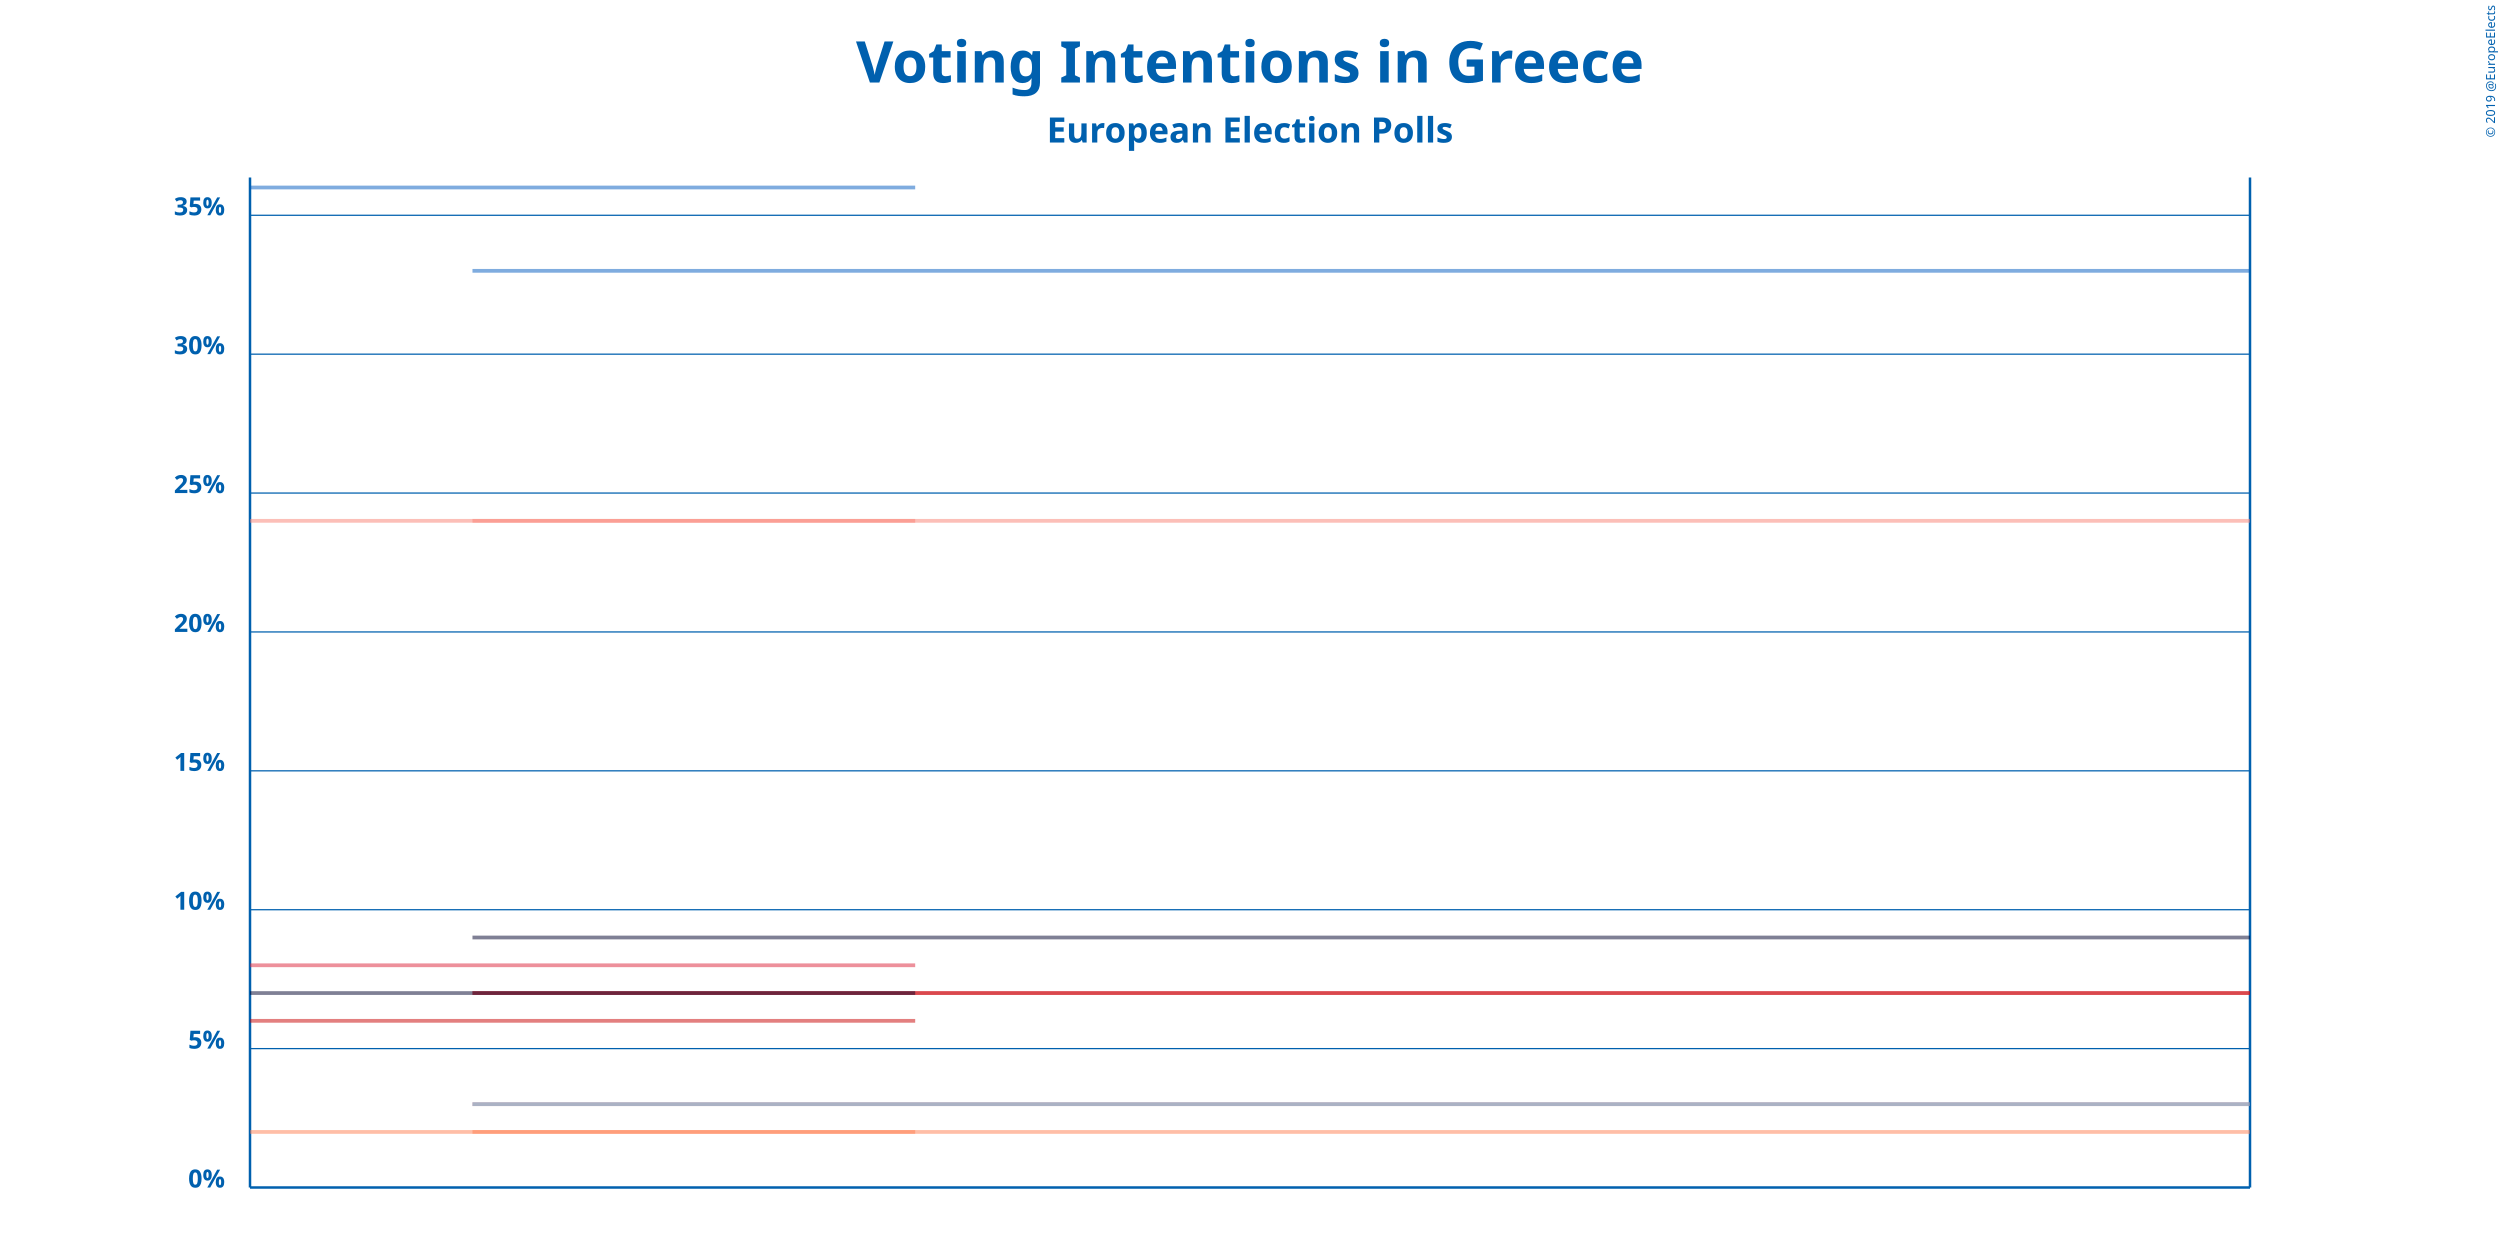
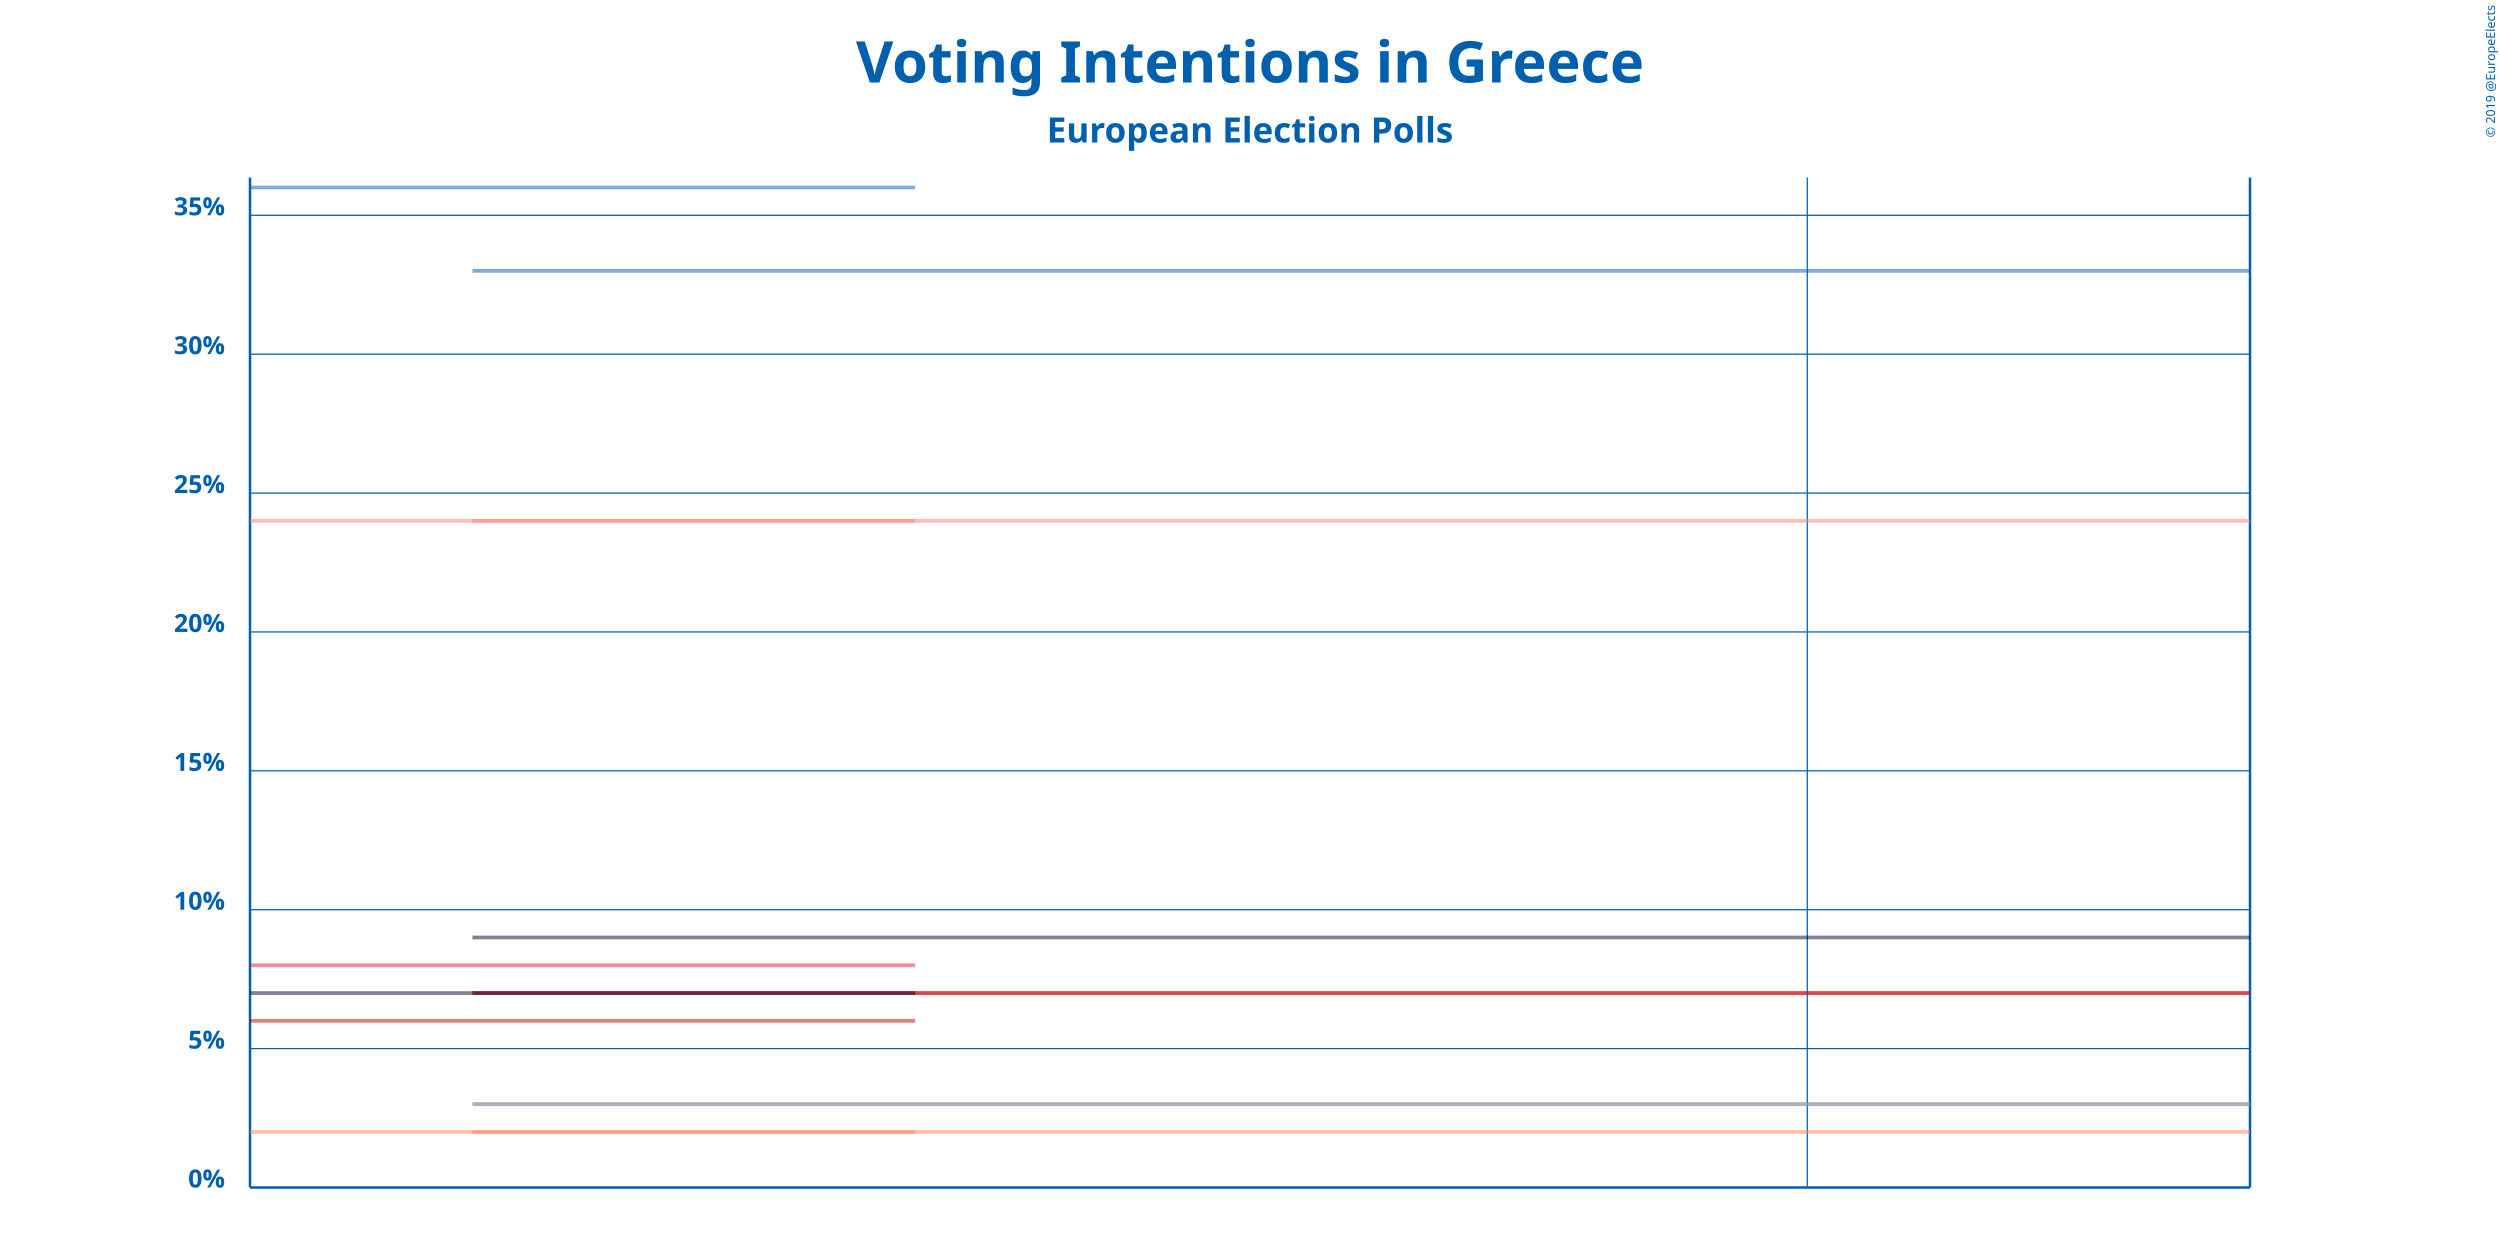
<svg HEIGHT="1000" WIDTH="2000">
  <rect fill="#FFFFFF" height="1000" stroke="none" width="2000" x="0" y="0" />
  <text fill="#0060AE" font-family="'Advent Pro'" font-size="46px" font-style="normal" font-weight="bold" text-align="center" text-anchor="middle" x="1000" y="66">Voting Intentions in Greece</text>
  <text fill="#0060AE" font-family="'Advent Pro'" font-size="28px" font-style="normal" font-weight="bold" text-align="center" text-anchor="middle" x="1000" y="114">European Election Polls</text>
  <text fill="#0060AE" font-family="'Advent Pro'" font-size="10px" font-style="normal" font-weight="normal" text-align="center" text-anchor="end" transform="rotate(270)" x="-4" y="1996">© 2019 @EuropeElects</text>
  <g>
    <g>
      <line stroke="#0060AE" stroke-width="2" x1="200.0" x2="1800.0" y1="950.0" y2="950.0" />
      <text fill="#0060AE" font-family="'Advent Pro'" font-size="20px" font-style="normal" font-weight="bold" text-align="center" text-anchor="end" x="180.0" y="950.0">0%</text>
      <line stroke="#0060AE" stroke-width="2" x1="200.0" x2="200.0" y1="950.0" y2="142.0" />
      <line stroke="#0060AE" stroke-width="2" x1="1800.0" x2="1800.0" y1="950.0" y2="142.0" />
+       <line stroke="#0060AE" stroke-width="1" x1="1445.829" x2="1445.829" y1="950.0" y2="142.0" />
      <line stroke="#0060AE" stroke-width="1" x1="200.0" x2="1800.0" y1="838.889" y2="838.889" />
      <text fill="#0060AE" font-family="'Advent Pro'" font-size="20px" font-style="normal" font-weight="bold" text-align="center" text-anchor="end" x="180.0" y="838.889">5%</text>
      <line stroke="#0060AE" stroke-width="1" x1="200.0" x2="1800.0" y1="727.778" y2="727.778" />
      <text fill="#0060AE" font-family="'Advent Pro'" font-size="20px" font-style="normal" font-weight="bold" text-align="center" text-anchor="end" x="180.0" y="727.778">10%</text>
      <line stroke="#0060AE" stroke-width="1" x1="200.0" x2="1800.0" y1="616.667" y2="616.667" />
      <text fill="#0060AE" font-family="'Advent Pro'" font-size="20px" font-style="normal" font-weight="bold" text-align="center" text-anchor="end" x="180.0" y="616.667">15%</text>
      <line stroke="#0060AE" stroke-width="1" x1="200.0" x2="1800.0" y1="505.556" y2="505.556" />
      <text fill="#0060AE" font-family="'Advent Pro'" font-size="20px" font-style="normal" font-weight="bold" text-align="center" text-anchor="end" x="180.0" y="505.556">20%</text>
      <line stroke="#0060AE" stroke-width="1" x1="200.0" x2="1800.0" y1="394.444" y2="394.444" />
      <text fill="#0060AE" font-family="'Advent Pro'" font-size="20px" font-style="normal" font-weight="bold" text-align="center" text-anchor="end" x="180.0" y="394.444">25%</text>
      <line stroke="#0060AE" stroke-width="1" x1="200.0" x2="1800.0" y1="283.333" y2="283.333" />
      <text fill="#0060AE" font-family="'Advent Pro'" font-size="20px" font-style="normal" font-weight="bold" text-align="center" text-anchor="end" x="180.0" y="283.333">30%</text>
      <line stroke="#0060AE" stroke-width="1" x1="200.0" x2="1800.0" y1="172.222" y2="172.222" />
      <text fill="#0060AE" font-family="'Advent Pro'" font-size="20px" font-style="normal" font-weight="bold" text-align="center" text-anchor="end" x="180.0" y="172.222">35%</text>
    </g>
    <g>
      <line stroke="#FA8072" stroke-opacity="0.5" stroke-width="3" x1="377.976" x2="1800.0" y1="416.667" y2="416.667" />
      <line stroke="#005AC0" stroke-opacity="0.5" stroke-width="3" x1="377.976" x2="1800.0" y1="216.667" y2="216.667" />
      <line stroke="#00022D" stroke-opacity="0.5" stroke-width="3" x1="377.976" x2="1800.0" y1="750.0" y2="750.0" />
      <line stroke="#DD2239" stroke-opacity="0.5" stroke-width="3" x1="377.976" x2="1800.0" y1="794.444" y2="794.444" />
      <line stroke="#C80000" stroke-opacity="0.5" stroke-width="3" x1="377.976" x2="1800.0" y1="794.444" y2="794.444" />
      <line stroke="#FF7F50" stroke-opacity="0.5" stroke-width="3" x1="377.976" x2="1800.0" y1="905.556" y2="905.556" />
      <line stroke="#B01740" stroke-opacity="0.5" stroke-width="3" x1="377.976" x2="1800.0" y1="883.333" y2="883.333" />
      <line stroke="#80DAEB" stroke-opacity="0.5" stroke-width="3" x1="377.976" x2="1800.0" y1="883.333" y2="883.333" />
      <line stroke="#FA8072" stroke-opacity="0.5" stroke-width="3" x1="200.0" x2="732.147" y1="416.667" y2="416.667" />
      <line stroke="#005AC0" stroke-opacity="0.5" stroke-width="3" x1="200.0" x2="732.147" y1="150.0" y2="150.0" />
      <line stroke="#00022D" stroke-opacity="0.5" stroke-width="3" x1="200.0" x2="732.147" y1="794.444" y2="794.444" />
      <line stroke="#DD2239" stroke-opacity="0.5" stroke-width="3" x1="200.0" x2="732.147" y1="772.222" y2="772.222" />
      <line stroke="#C80000" stroke-opacity="0.5" stroke-width="3" x1="200.0" x2="732.147" y1="816.667" y2="816.667" />
      <line stroke="#FF7F50" stroke-opacity="0.5" stroke-width="3" x1="200.0" x2="732.147" y1="905.556" y2="905.556" />
    </g>
    <g />
  </g>
</svg>
